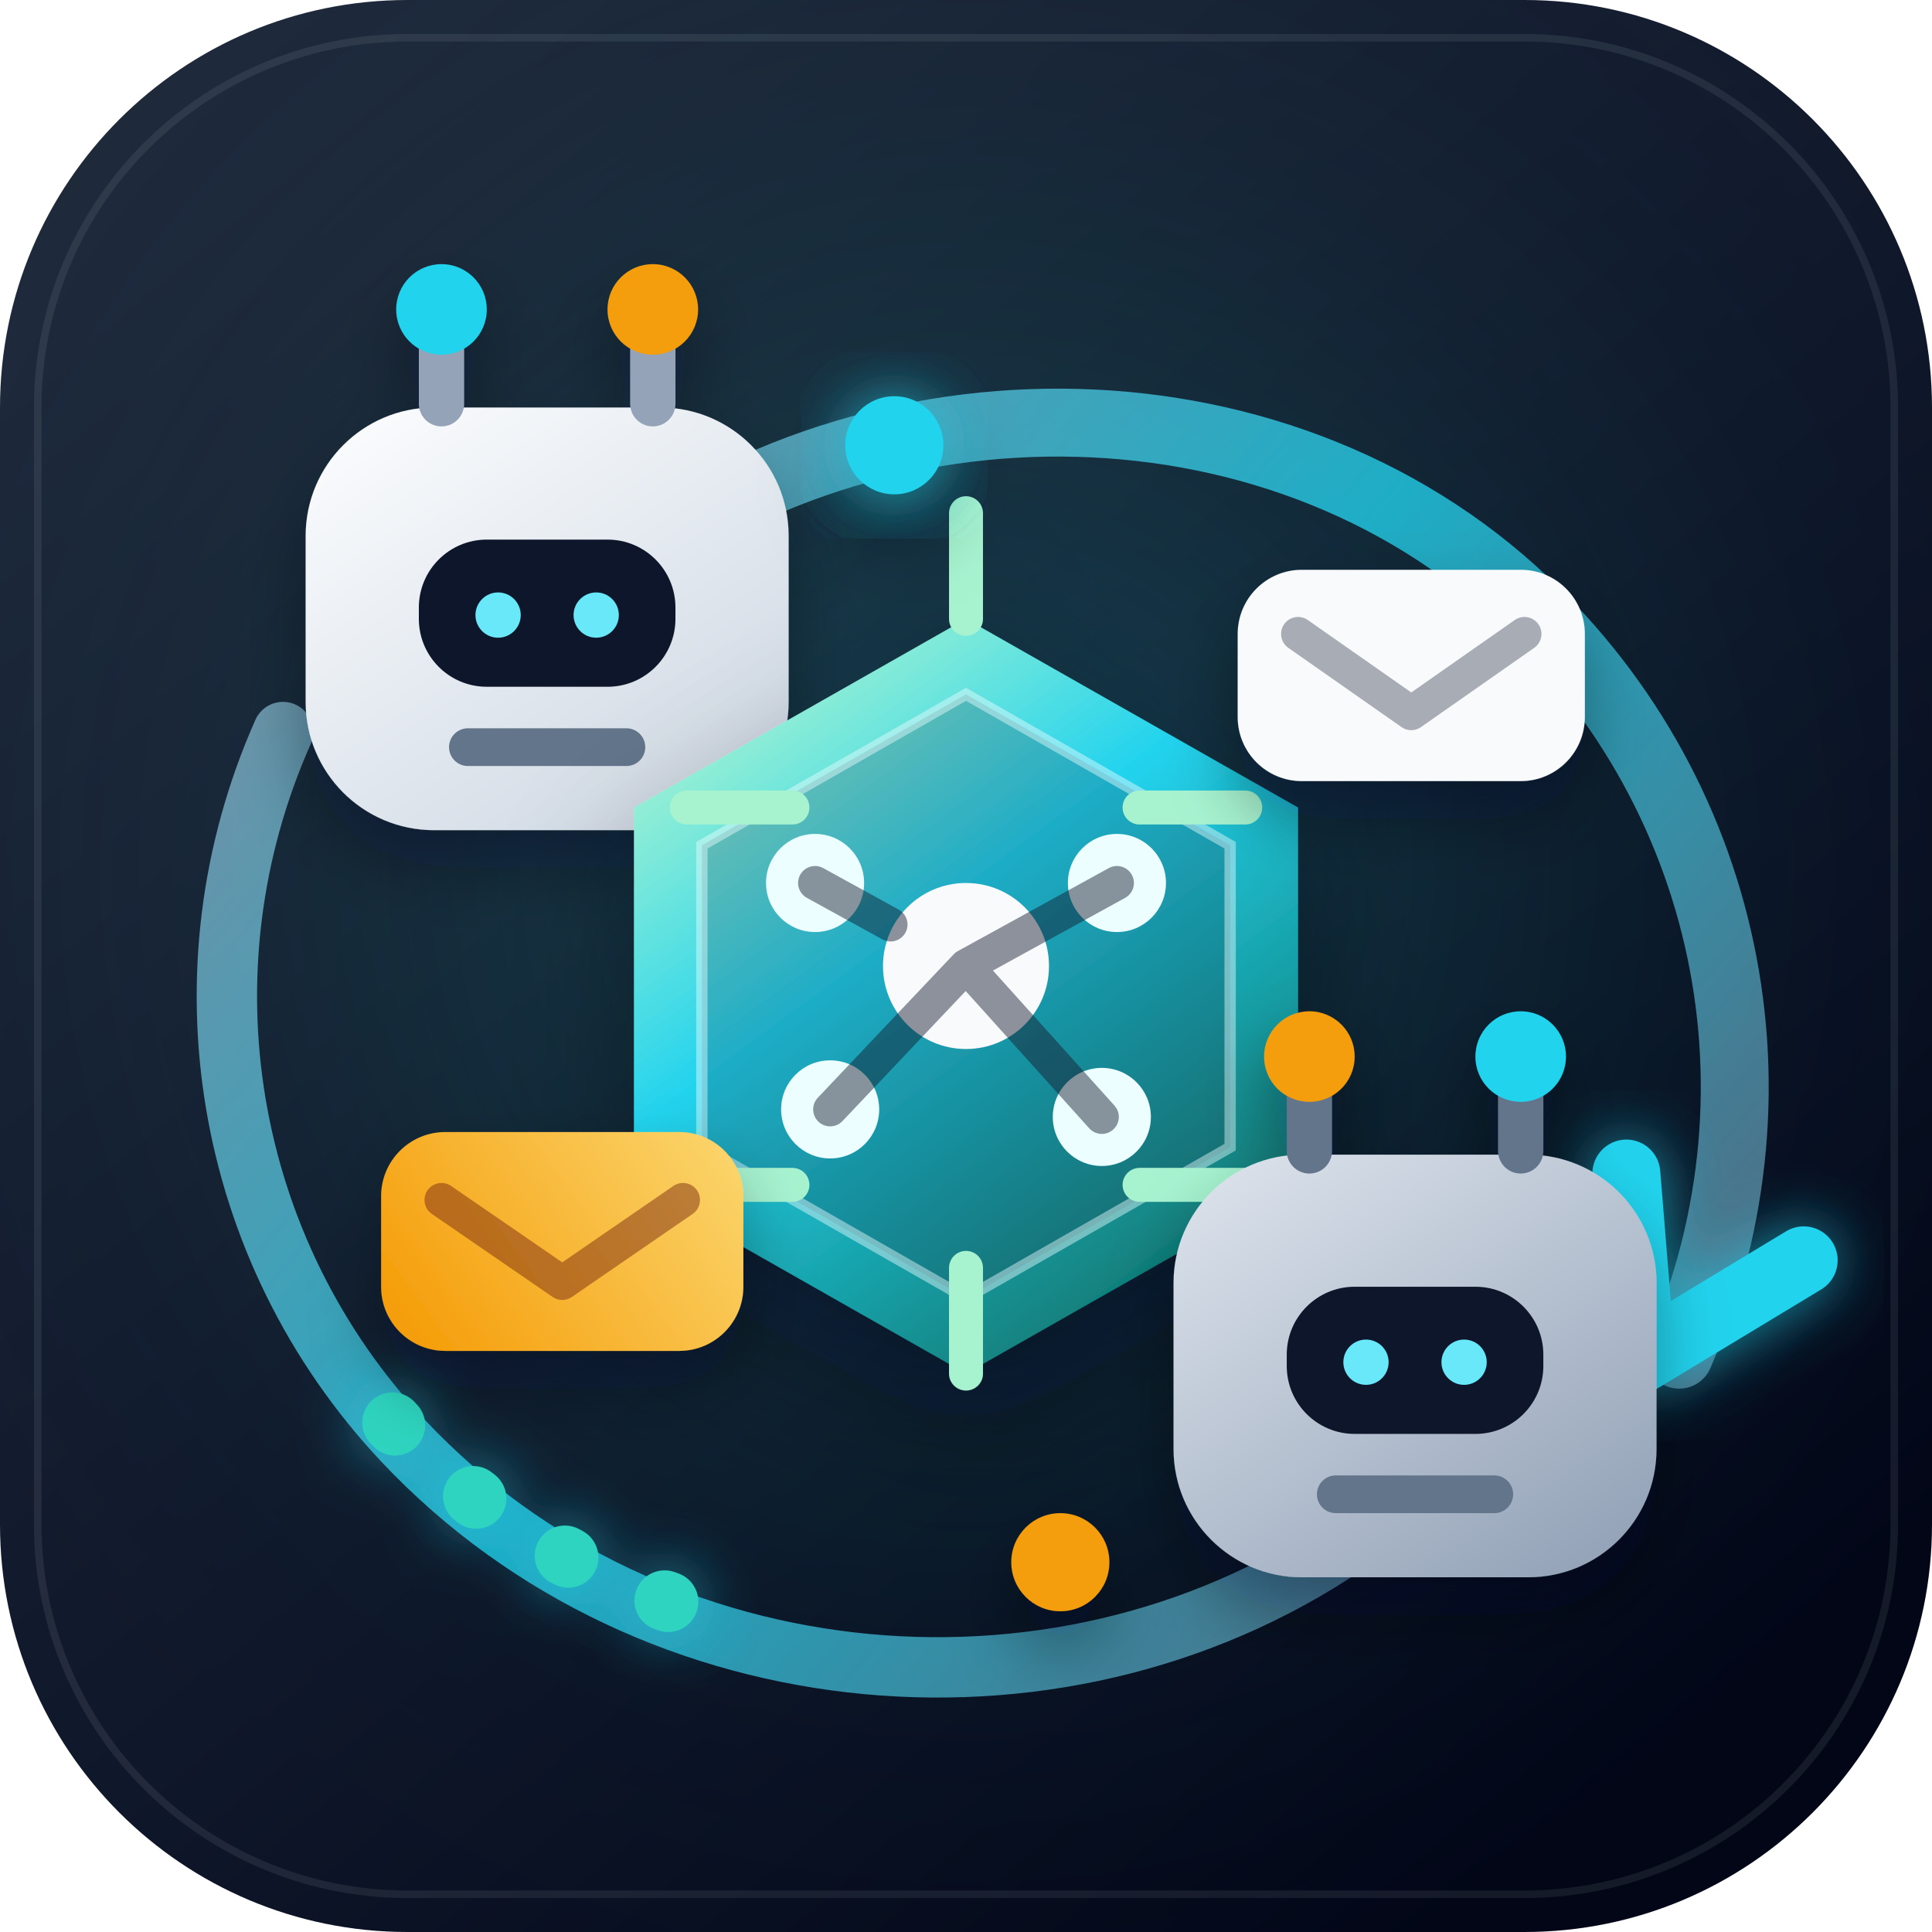
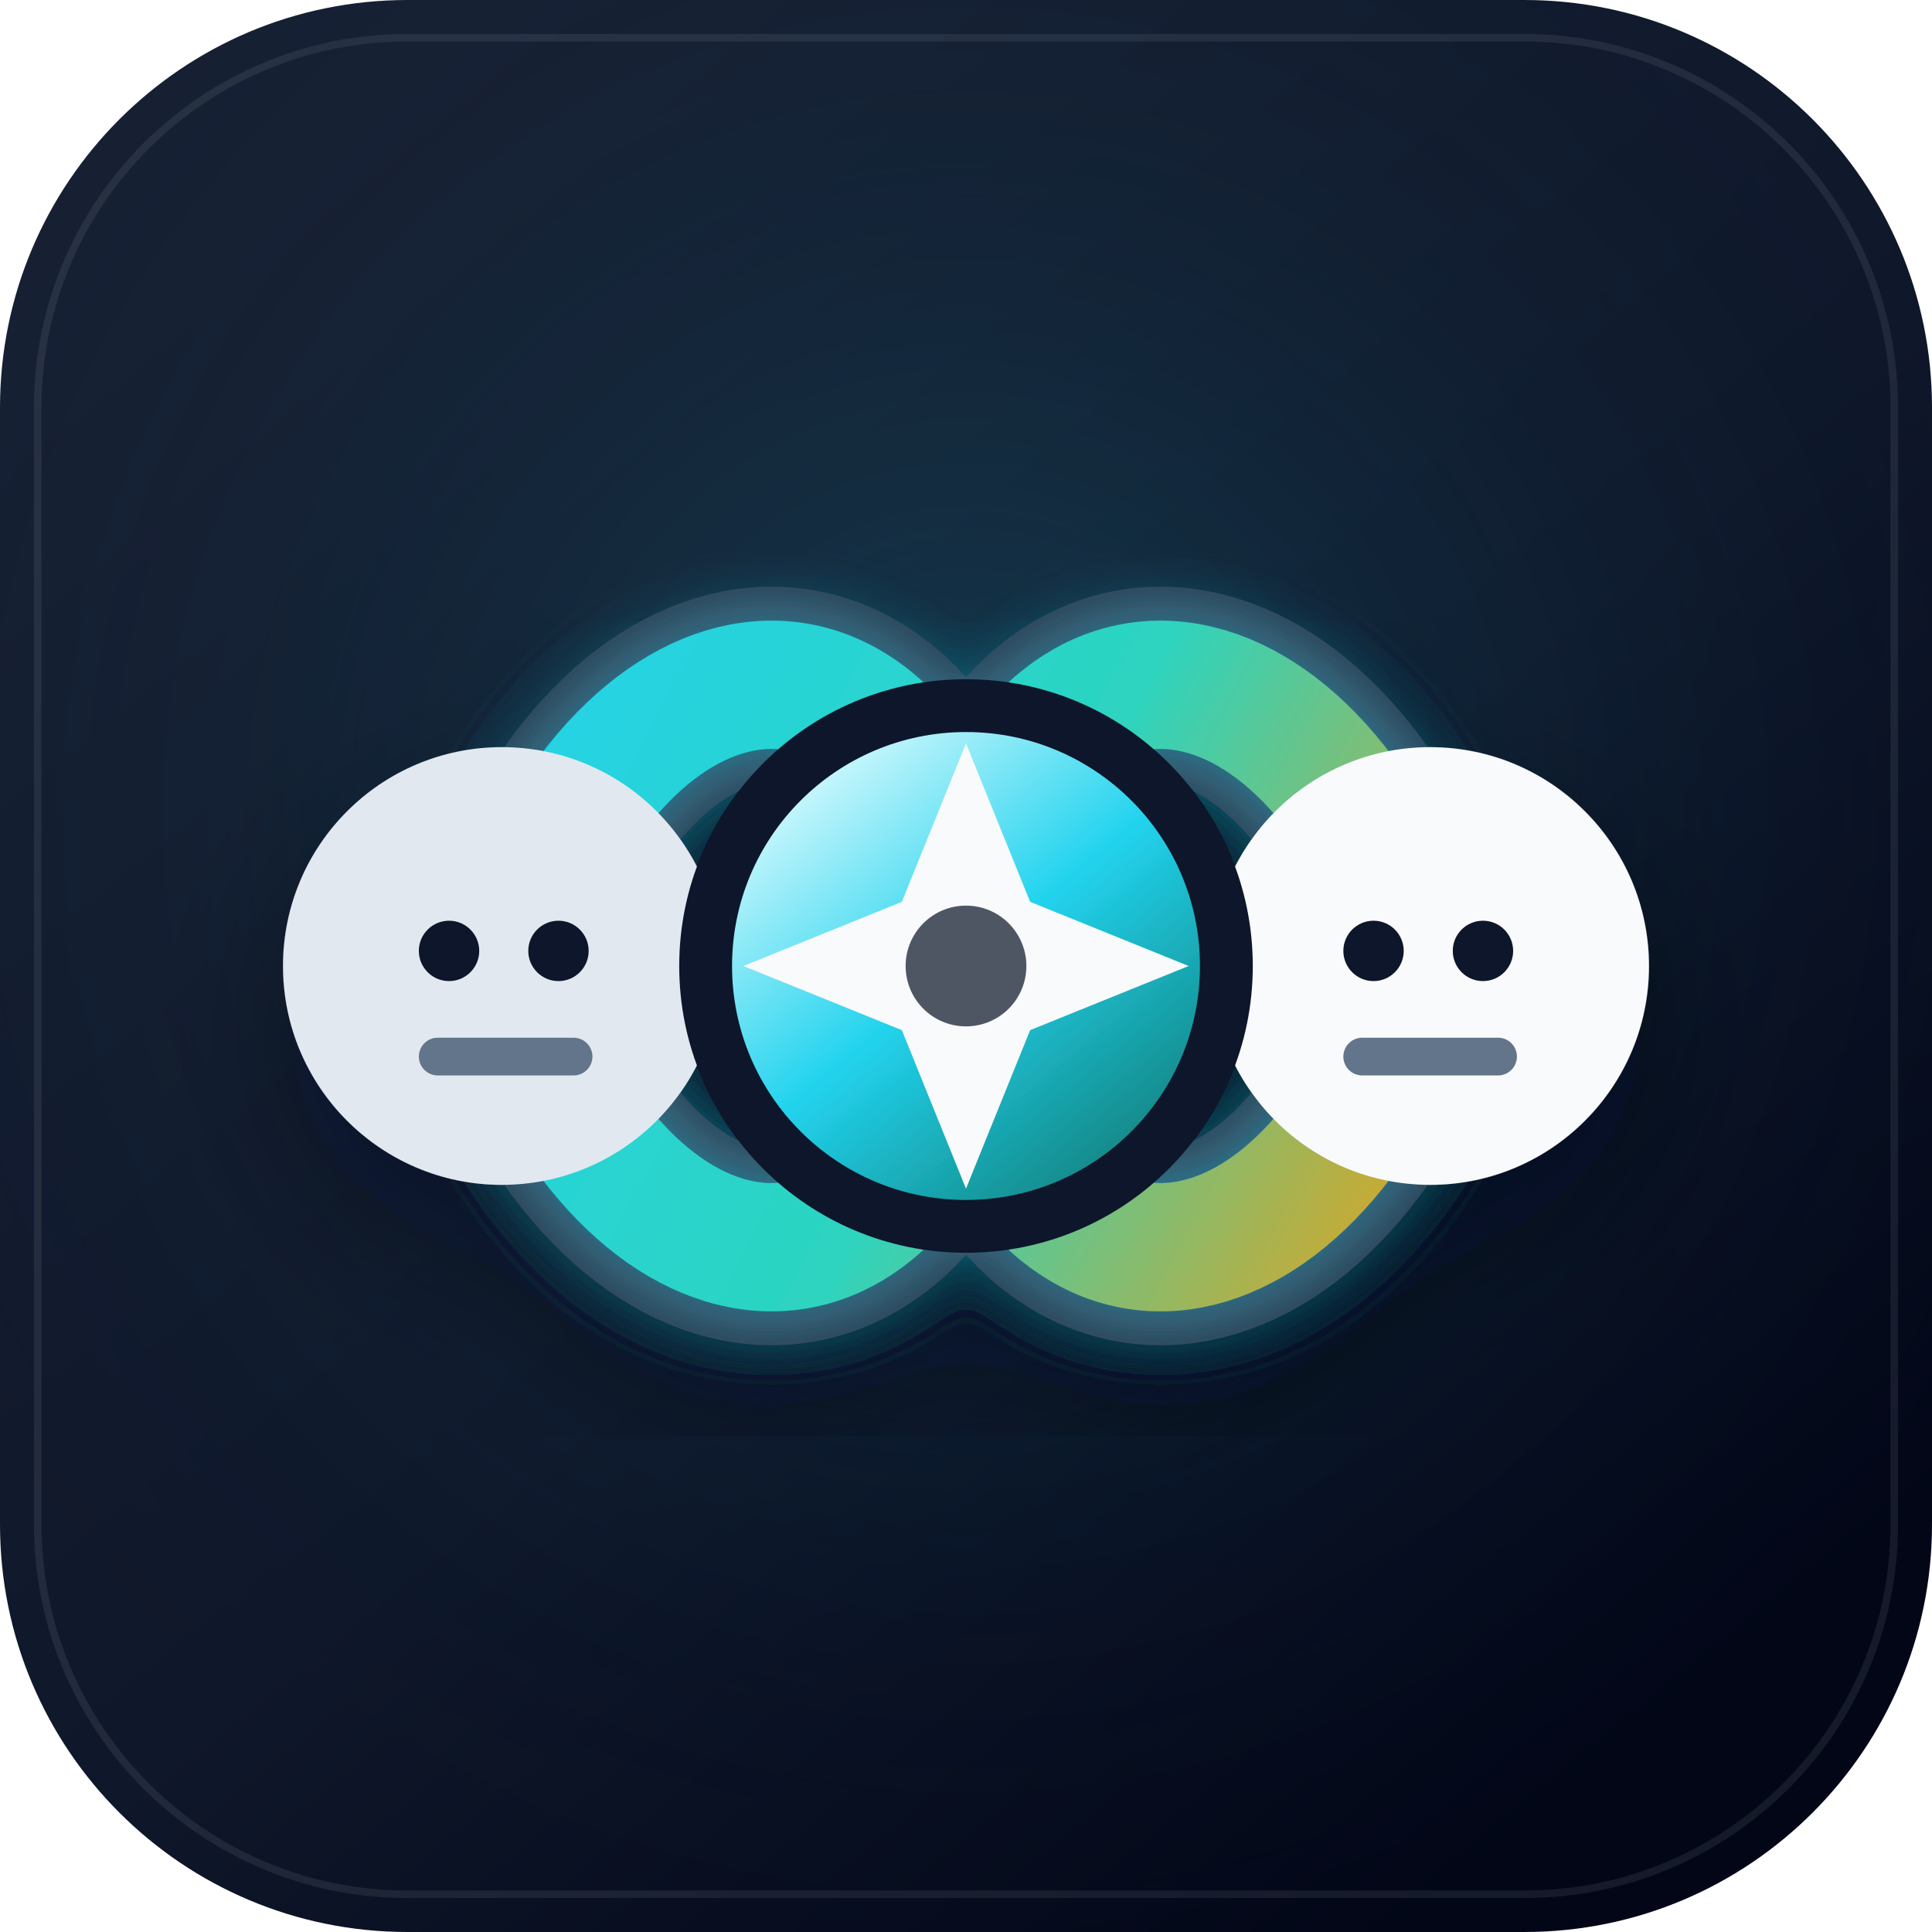
<svg xmlns="http://www.w3.org/2000/svg" viewBox="0 0 512 512" role="img" aria-labelledby="title desc">
  <defs>
-     <linearGradient id="bg" x1="72" y1="40" x2="430" y2="474" gradientUnits="userSpaceOnUse">
-       <stop offset="0" stop-color="#1E293B" />
+     <linearGradient id="bg" x1="78" y1="42" x2="428" y2="470" gradientUnits="userSpaceOnUse">
+       <stop offset="0" stop-color="#172033" />
      <stop offset=".55" stop-color="#0F172A" />
      <stop offset="1" stop-color="#020617" />
    </linearGradient>
-     <radialGradient id="halo" cx="50%" cy="45%" r="62%">
-       <stop offset="0" stop-color="#22D3EE" stop-opacity=".2" />
-       <stop offset=".48" stop-color="#14B8A6" stop-opacity=".08" />
+     <radialGradient id="wash" cx="50%" cy="42%" r="62%">
+       <stop offset="0" stop-color="#22D3EE" stop-opacity=".18" />
      <stop offset="1" stop-color="#020617" stop-opacity="0" />
    </radialGradient>
-     <linearGradient id="core" x1="198" y1="176" x2="320" y2="342" gradientUnits="userSpaceOnUse">
-       <stop offset="0" stop-color="#A7F3D0" />
-       <stop offset=".4" stop-color="#22D3EE" />
+     <linearGradient id="relay" x1="112" y1="180" x2="400" y2="332" gradientUnits="userSpaceOnUse">
+       <stop offset="0" stop-color="#22D3EE" />
+       <stop offset=".52" stop-color="#2DD4BF" />
+       <stop offset="1" stop-color="#F59E0B" />
+     </linearGradient>
+     <linearGradient id="core" x1="209" y1="194" x2="310" y2="318" gradientUnits="userSpaceOnUse">
+       <stop offset="0" stop-color="#ECFEFF" />
+       <stop offset=".48" stop-color="#22D3EE" />
      <stop offset="1" stop-color="#0F766E" />
    </linearGradient>
-     <linearGradient id="agent" x1="102" y1="112" x2="185" y2="236" gradientUnits="userSpaceOnUse">
-       <stop offset="0" stop-color="#F8FAFC" />
-       <stop offset="1" stop-color="#CBD5E1" />
-     </linearGradient>
-     <linearGradient id="agentDark" x1="325" y1="288" x2="415" y2="420" gradientUnits="userSpaceOnUse">
-       <stop offset="0" stop-color="#E2E8F0" />
-       <stop offset="1" stop-color="#94A3B8" />
-     </linearGradient>
-     <linearGradient id="amber" x1="110" y1="354" x2="214" y2="278" gradientUnits="userSpaceOnUse">
-       <stop offset="0" stop-color="#F59E0B" />
-       <stop offset="1" stop-color="#FDE68A" />
-     </linearGradient>
-     <linearGradient id="rail" x1="78" y1="101" x2="445" y2="414" gradientUnits="userSpaceOnUse">
-       <stop offset="0" stop-color="#94A3B8" stop-opacity=".82" />
-       <stop offset=".5" stop-color="#22D3EE" stop-opacity=".78" />
-       <stop offset="1" stop-color="#64748B" stop-opacity=".86" />
-     </linearGradient>
-     <filter id="shadow" x="-25%" y="-25%" width="150%" height="160%" color-interpolation-filters="sRGB">
-       <feDropShadow dx="0" dy="18" stdDeviation="18" flood-color="#020617" flood-opacity=".38" />
+     <filter id="shadow" x="-22%" y="-22%" width="144%" height="154%" color-interpolation-filters="sRGB">
+       <feDropShadow dx="0" dy="18" stdDeviation="18" flood-color="#020617" flood-opacity=".42" />
    </filter>
-     <filter id="softShadow" x="-35%" y="-35%" width="170%" height="180%" color-interpolation-filters="sRGB">
-       <feDropShadow dx="0" dy="10" stdDeviation="9" flood-color="#020617" flood-opacity=".35" />
-     </filter>
-     <filter id="glow" x="-45%" y="-45%" width="190%" height="190%" color-interpolation-filters="sRGB">
-       <feDropShadow dx="0" dy="0" stdDeviation="8" flood-color="#22D3EE" flood-opacity=".68" />
+     <filter id="glow" x="-35%" y="-35%" width="170%" height="170%" color-interpolation-filters="sRGB">
+       <feDropShadow dx="0" dy="0" stdDeviation="9" flood-color="#22D3EE" flood-opacity=".55" />
    </filter>
  </defs>
  <rect width="512" height="512" rx="108" fill="url(#bg)" />
  <rect x="10" y="10" width="492" height="492" rx="98" fill="none" stroke="#F8FAFC" stroke-opacity=".08" stroke-width="2" />
-   <rect width="512" height="512" rx="108" fill="url(#halo)" />
-   <path d="M152 161c65-61 176-67 246-7 59 51 78 133 47 205" fill="none" stroke="url(#rail)" stroke-width="18" stroke-linecap="round" />
-   <path d="M435 360l-4-49m4 49l43-26" fill="none" stroke="#22D3EE" stroke-width="18" stroke-linecap="round" stroke-linejoin="round" filter="url(#glow)" />
-   <path d="M360 407c-76 54-187 45-253-25-48-51-60-125-32-188" fill="none" stroke="url(#rail)" stroke-width="16" stroke-linecap="round" />
-   <path d="M104 377c24 26 57 45 95 54" fill="none" stroke="#2DD4BF" stroke-width="16" stroke-linecap="round" stroke-dasharray="1 28" filter="url(#glow)" />
-   <g filter="url(#softShadow)">
-     <rect x="81" y="108" width="128" height="112" rx="34" fill="url(#agent)" />
-     <path d="M117 107v-21m56 21v-21" stroke="#94A3B8" stroke-width="12" stroke-linecap="round" />
-     <circle cx="117" cy="82" r="12" fill="#22D3EE" />
-     <circle cx="173" cy="82" r="12" fill="#F59E0B" />
-     <rect x="111" y="143" width="68" height="39" rx="18" fill="#0F172A" />
-     <circle cx="132" cy="163" r="6" fill="#67E8F9" />
-     <circle cx="158" cy="163" r="6" fill="#67E8F9" />
-     <path d="M124 198h42" stroke="#64748B" stroke-width="10" stroke-linecap="round" />
-   </g>
+   <rect width="512" height="512" rx="108" fill="url(#wash)" />
  <g filter="url(#shadow)">
-     <path d="M256 164l88 50v100l-88 50-88-50V214z" fill="url(#core)" />
-     <path d="M256 184l70 40v80l-70 40-70-40v-80z" fill="#0F172A" fill-opacity=".2" stroke="#ECFEFF" stroke-opacity=".45" stroke-width="3" />
-     <circle cx="256" cy="256" r="22" fill="#F8FAFC" />
-     <circle cx="216" cy="234" r="13" fill="#ECFEFF" />
-     <circle cx="296" cy="234" r="13" fill="#ECFEFF" />
-     <circle cx="220" cy="294" r="13" fill="#ECFEFF" />
-     <circle cx="292" cy="296" r="13" fill="#ECFEFF" />
-     <path d="M236 245l-20-11m40 22l40-22m-40 22l-36 38m36-38l36 40" stroke="#0F172A" stroke-opacity=".46" stroke-width="9" stroke-linecap="round" />
-     <path d="M210 214h-28m148 0h-28M182 314h28m92 0h28" stroke="#A7F3D0" stroke-width="9" stroke-linecap="round" />
-     <path d="M256 164v-28m0 200v28" stroke="#A7F3D0" stroke-width="9" stroke-linecap="round" />
-   </g>
-   <g filter="url(#softShadow)">
-     <rect x="311" y="306" width="128" height="112" rx="34" fill="url(#agentDark)" />
-     <path d="M347 305v-21m56 21v-21" stroke="#64748B" stroke-width="12" stroke-linecap="round" />
-     <circle cx="347" cy="280" r="12" fill="#F59E0B" />
-     <circle cx="403" cy="280" r="12" fill="#22D3EE" />
-     <rect x="341" y="341" width="68" height="39" rx="18" fill="#0F172A" />
-     <circle cx="362" cy="361" r="6" fill="#67E8F9" />
-     <circle cx="388" cy="361" r="6" fill="#67E8F9" />
-     <path d="M354 396h42" stroke="#64748B" stroke-width="10" stroke-linecap="round" />
-   </g>
-   <g filter="url(#softShadow)">
-     <rect x="101" y="300" width="96" height="58" rx="17" fill="url(#amber)" />
-     <path d="M117 318l32 22 32-22" fill="none" stroke="#7C2D12" stroke-opacity=".5" stroke-width="9" stroke-linecap="round" stroke-linejoin="round" />
-     <rect x="328" y="151" width="92" height="56" rx="17" fill="#F8FAFC" />
-     <path d="M344 168l30 21 30-21" fill="none" stroke="#0F172A" stroke-opacity=".34" stroke-width="9" stroke-linecap="round" stroke-linejoin="round" />
-     <circle cx="237" cy="118" r="13" fill="#22D3EE" filter="url(#glow)" />
-     <circle cx="281" cy="414" r="13" fill="#F59E0B" />
+     <path d="M134 256c30-92 102-99 122-20 20-79 92-72 122 20-30 92-102 99-122 20-20 79-92 72-122-20z" fill="none" stroke="#334155" stroke-width="52" stroke-linecap="round" stroke-linejoin="round" />
+     <path d="M134 256c30-92 102-99 122-20 20-79 92-72 122 20-30 92-102 99-122 20-20 79-92 72-122-20z" fill="none" stroke="url(#relay)" stroke-width="34" stroke-linecap="round" stroke-linejoin="round" filter="url(#glow)" />
+     <circle cx="133" cy="256" r="58" fill="#E2E8F0" />
+     <circle cx="119" cy="252" r="8" fill="#0F172A" />
+     <circle cx="148" cy="252" r="8" fill="#0F172A" />
+     <path d="M116 280h36" stroke="#64748B" stroke-width="10" stroke-linecap="round" />
+     <circle cx="379" cy="256" r="58" fill="#F8FAFC" />
+     <circle cx="364" cy="252" r="8" fill="#0F172A" />
+     <circle cx="393" cy="252" r="8" fill="#0F172A" />
+     <path d="M361 280h36" stroke="#64748B" stroke-width="10" stroke-linecap="round" />
+     <circle cx="256" cy="256" r="76" fill="#0F172A" />
+     <circle cx="256" cy="256" r="62" fill="url(#core)" />
+     <path d="M256 197l17 42 42 17-42 17-17 42-17-42-42-17 42-17z" fill="#F8FAFC" />
+     <circle cx="256" cy="256" r="16" fill="#0F172A" fill-opacity=".72" />
  </g>
</svg>
